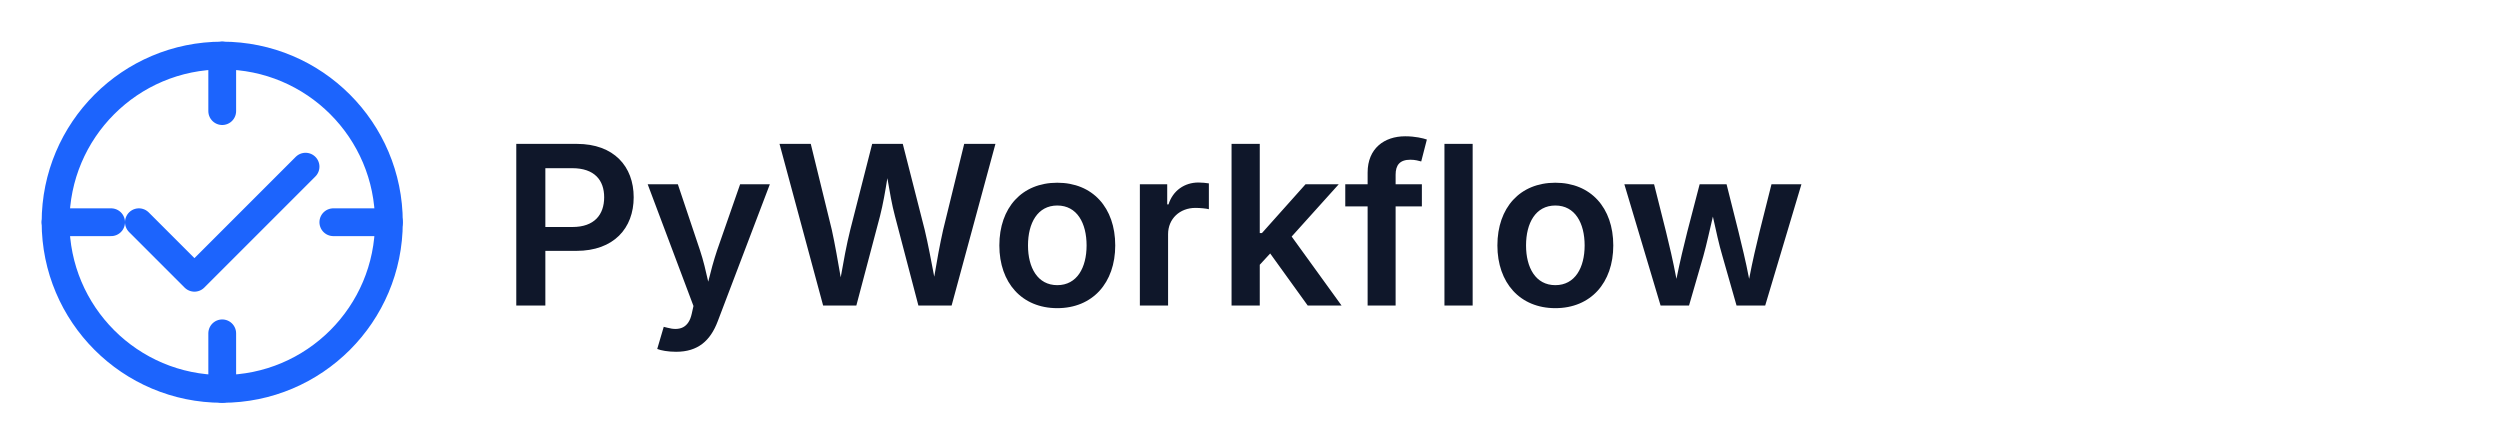
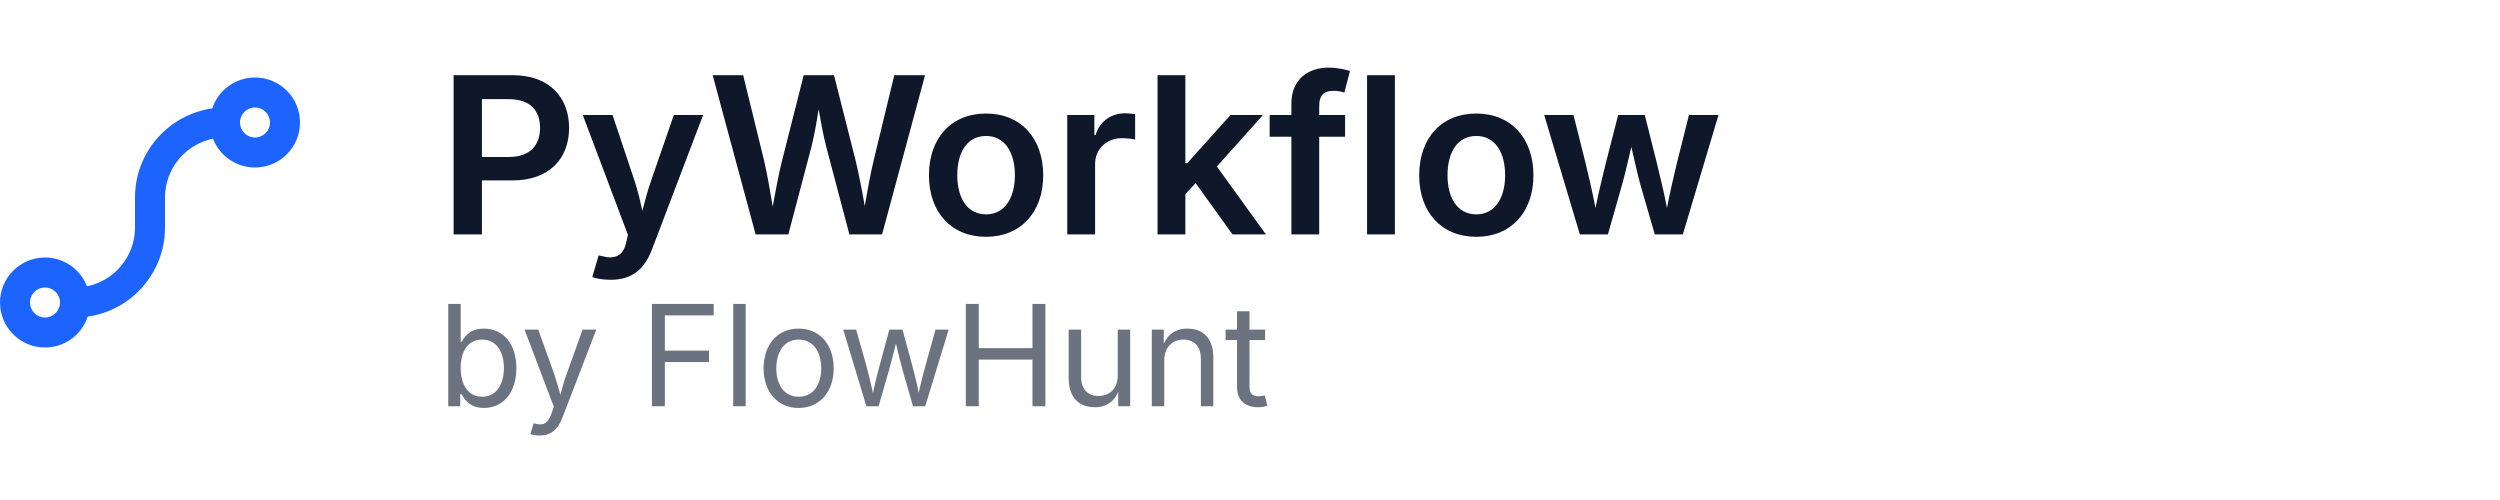
- <svg xmlns="http://www.w3.org/2000/svg" viewBox="0 0 180 32" fill="none">
-   <path d="M4 16C4 9.373 9.373 4 16 4s12 5.373 12 12-5.373 12-12 12S4 22.627 4 16z" stroke="#1c64fd" stroke-width="2" fill="none" />
-   <path d="M10 16l4 4 8-8" stroke="#1c64fd" stroke-width="2" stroke-linecap="round" stroke-linejoin="round" />
-   <path d="M16 4v4M16 24v4M4 16h4M24 16h4" stroke="#1c64fd" stroke-width="2" stroke-linecap="round" />
-   <text x="36" y="22" font-family="system-ui, -apple-system, sans-serif" font-size="16" font-weight="600" fill="#0f172a">PyWorkflow</text>
+ <svg xmlns="http://www.w3.org/2000/svg" viewBox="0 0 160 32" fill="none">
+   <g transform="translate(0, 4) scale(1.2)">
+     <path fill-rule="evenodd" clip-rule="evenodd" fill="#1c64fd" d="M13.6 5.6C14.925 5.6 16 4.525 16 3.2C16 1.874 14.925 0.8 13.6 0.8C12.537 0.8 11.636 1.491 11.32 2.448C8.991 2.778 7.2 4.78 7.2 7.2V8.8C7.2 10.348 6.101 11.639 4.64 11.936C4.293 11.037 3.421 10.4 2.4 10.4C1.075 10.4 0 11.474 0 12.8C0 14.125 1.075 15.2 2.4 15.2C3.463 15.2 4.364 14.509 4.68 13.552C7.009 13.222 8.8 11.22 8.8 8.8V7.2C8.8 5.652 9.899 4.36 11.36 4.064C11.707 4.962 12.579 5.6 13.6 5.6ZM13.6 4C14.042 4 14.4 3.642 14.4 3.2C14.4 2.758 14.042 2.4 13.6 2.4C13.158 2.4 12.8 2.758 12.8 3.2C12.8 3.642 13.158 4 13.6 4ZM2.4 13.6C2.842 13.6 3.2 13.242 3.2 12.8C3.2 12.358 2.842 12 2.4 12C1.958 12 1.6 12.358 1.6 12.8C1.6 13.242 1.958 13.6 2.4 13.6Z" />
+   </g>
+   <text x="28" y="15" font-family="system-ui, -apple-system, sans-serif" font-size="14" font-weight="600" fill="#0f172a">PyWorkflow</text>
+   <text x="28" y="26" font-family="system-ui, -apple-system, sans-serif" font-size="9" font-weight="400" fill="#6b7280">by FlowHunt</text>
</svg>
